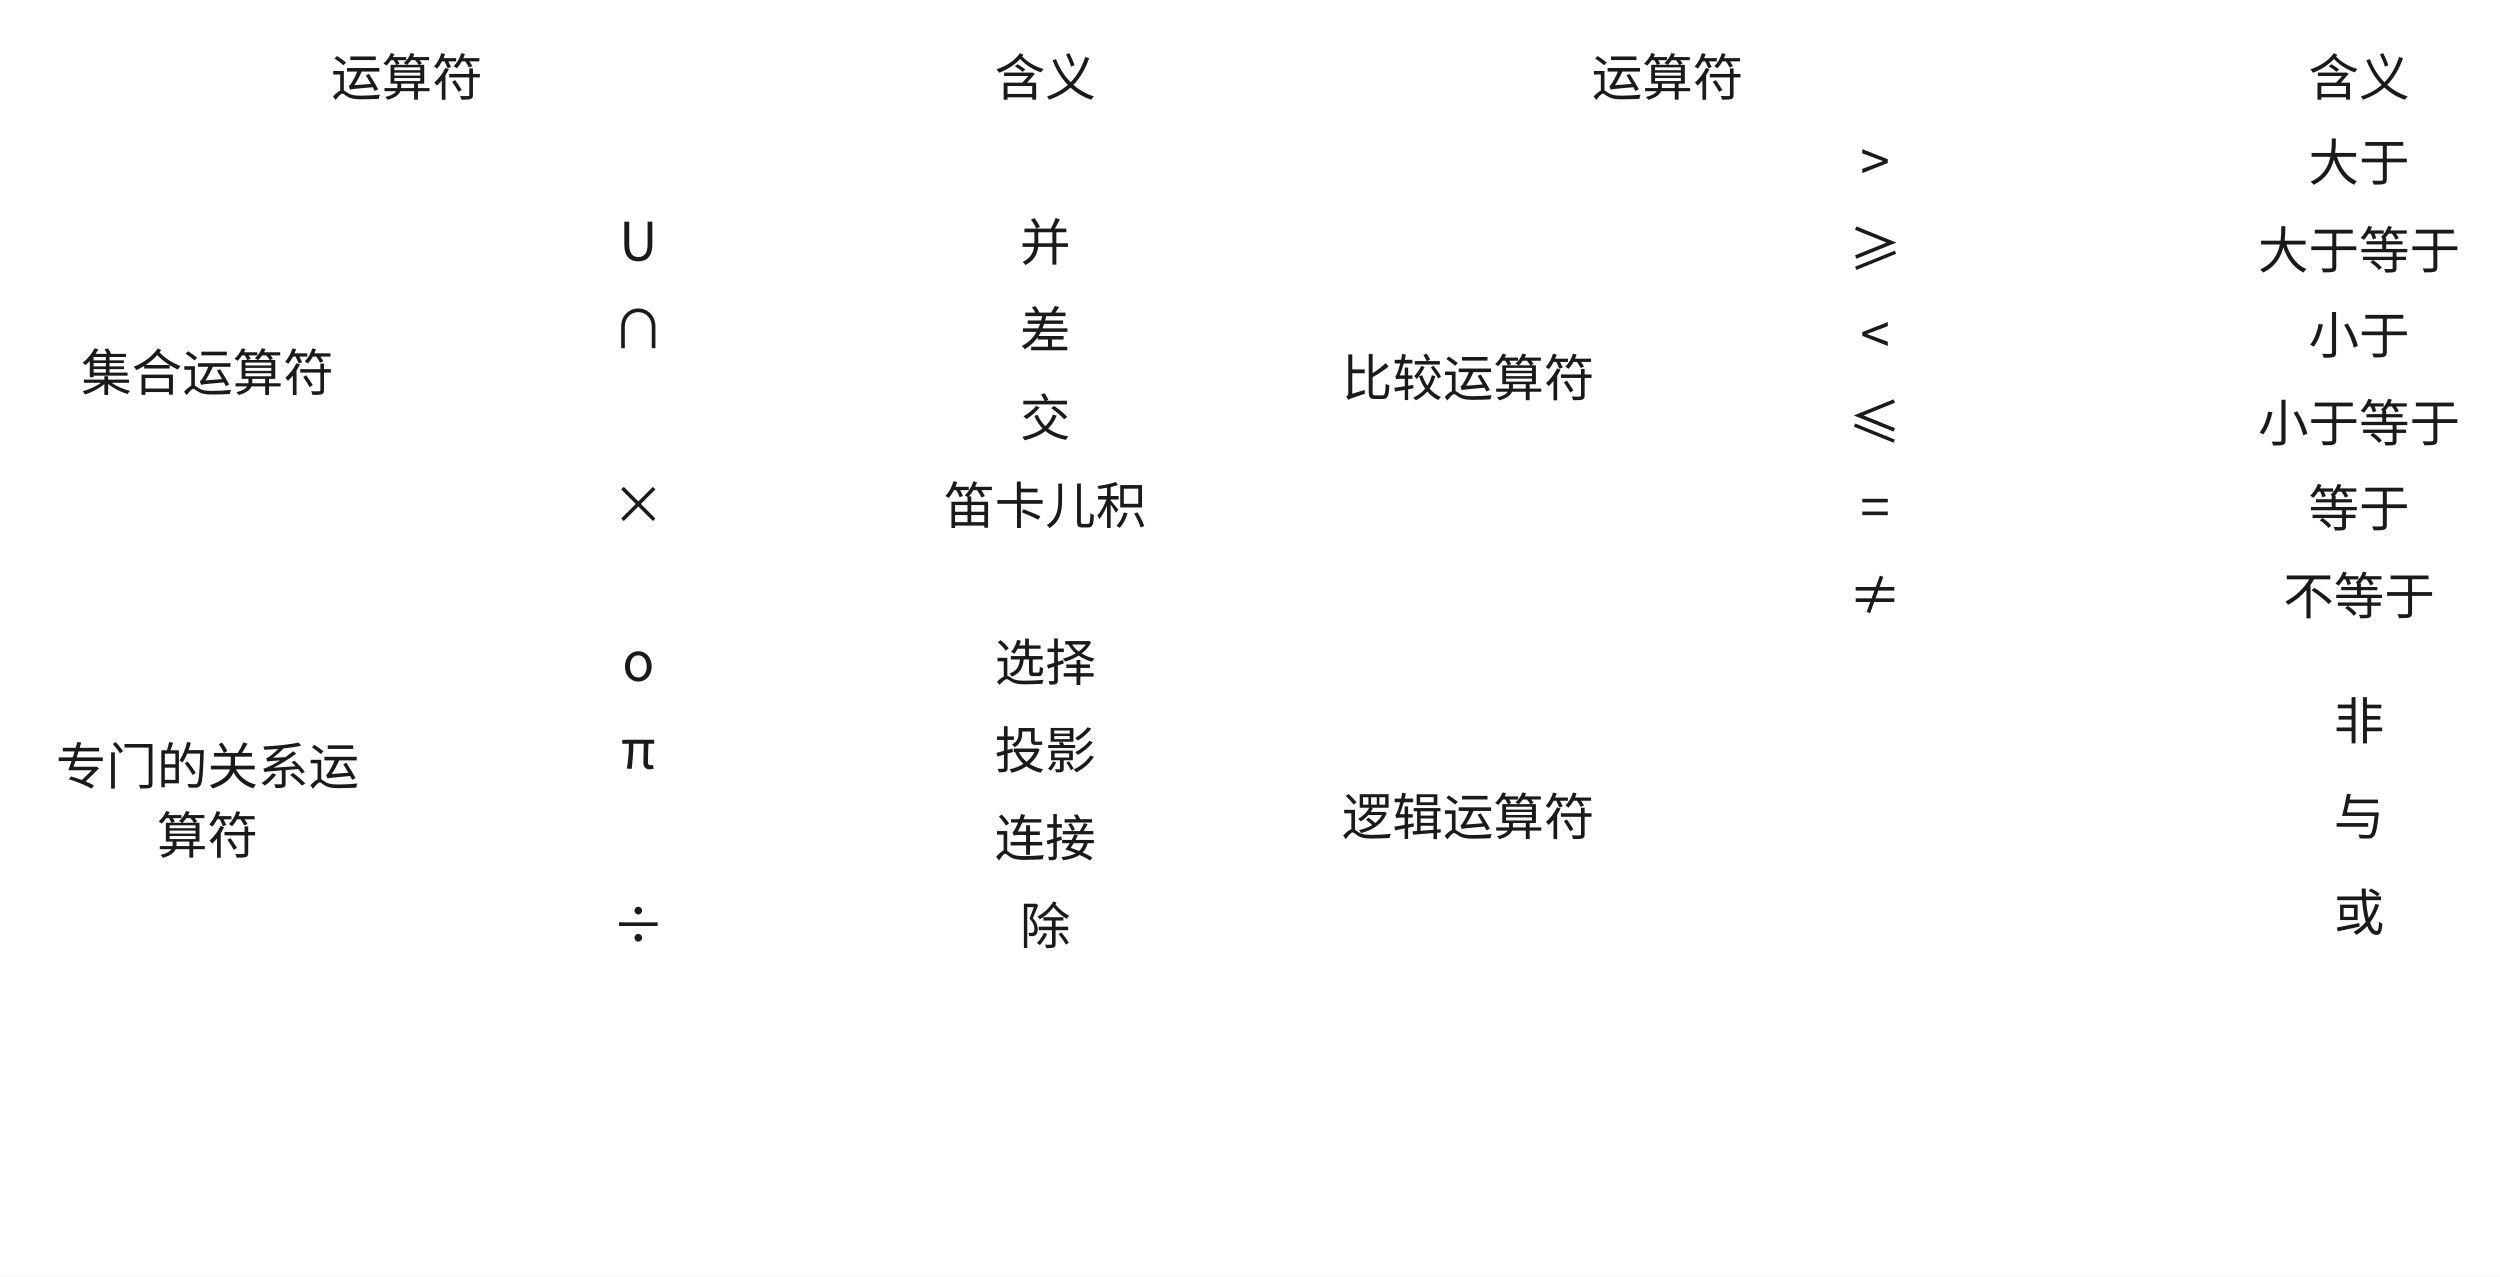
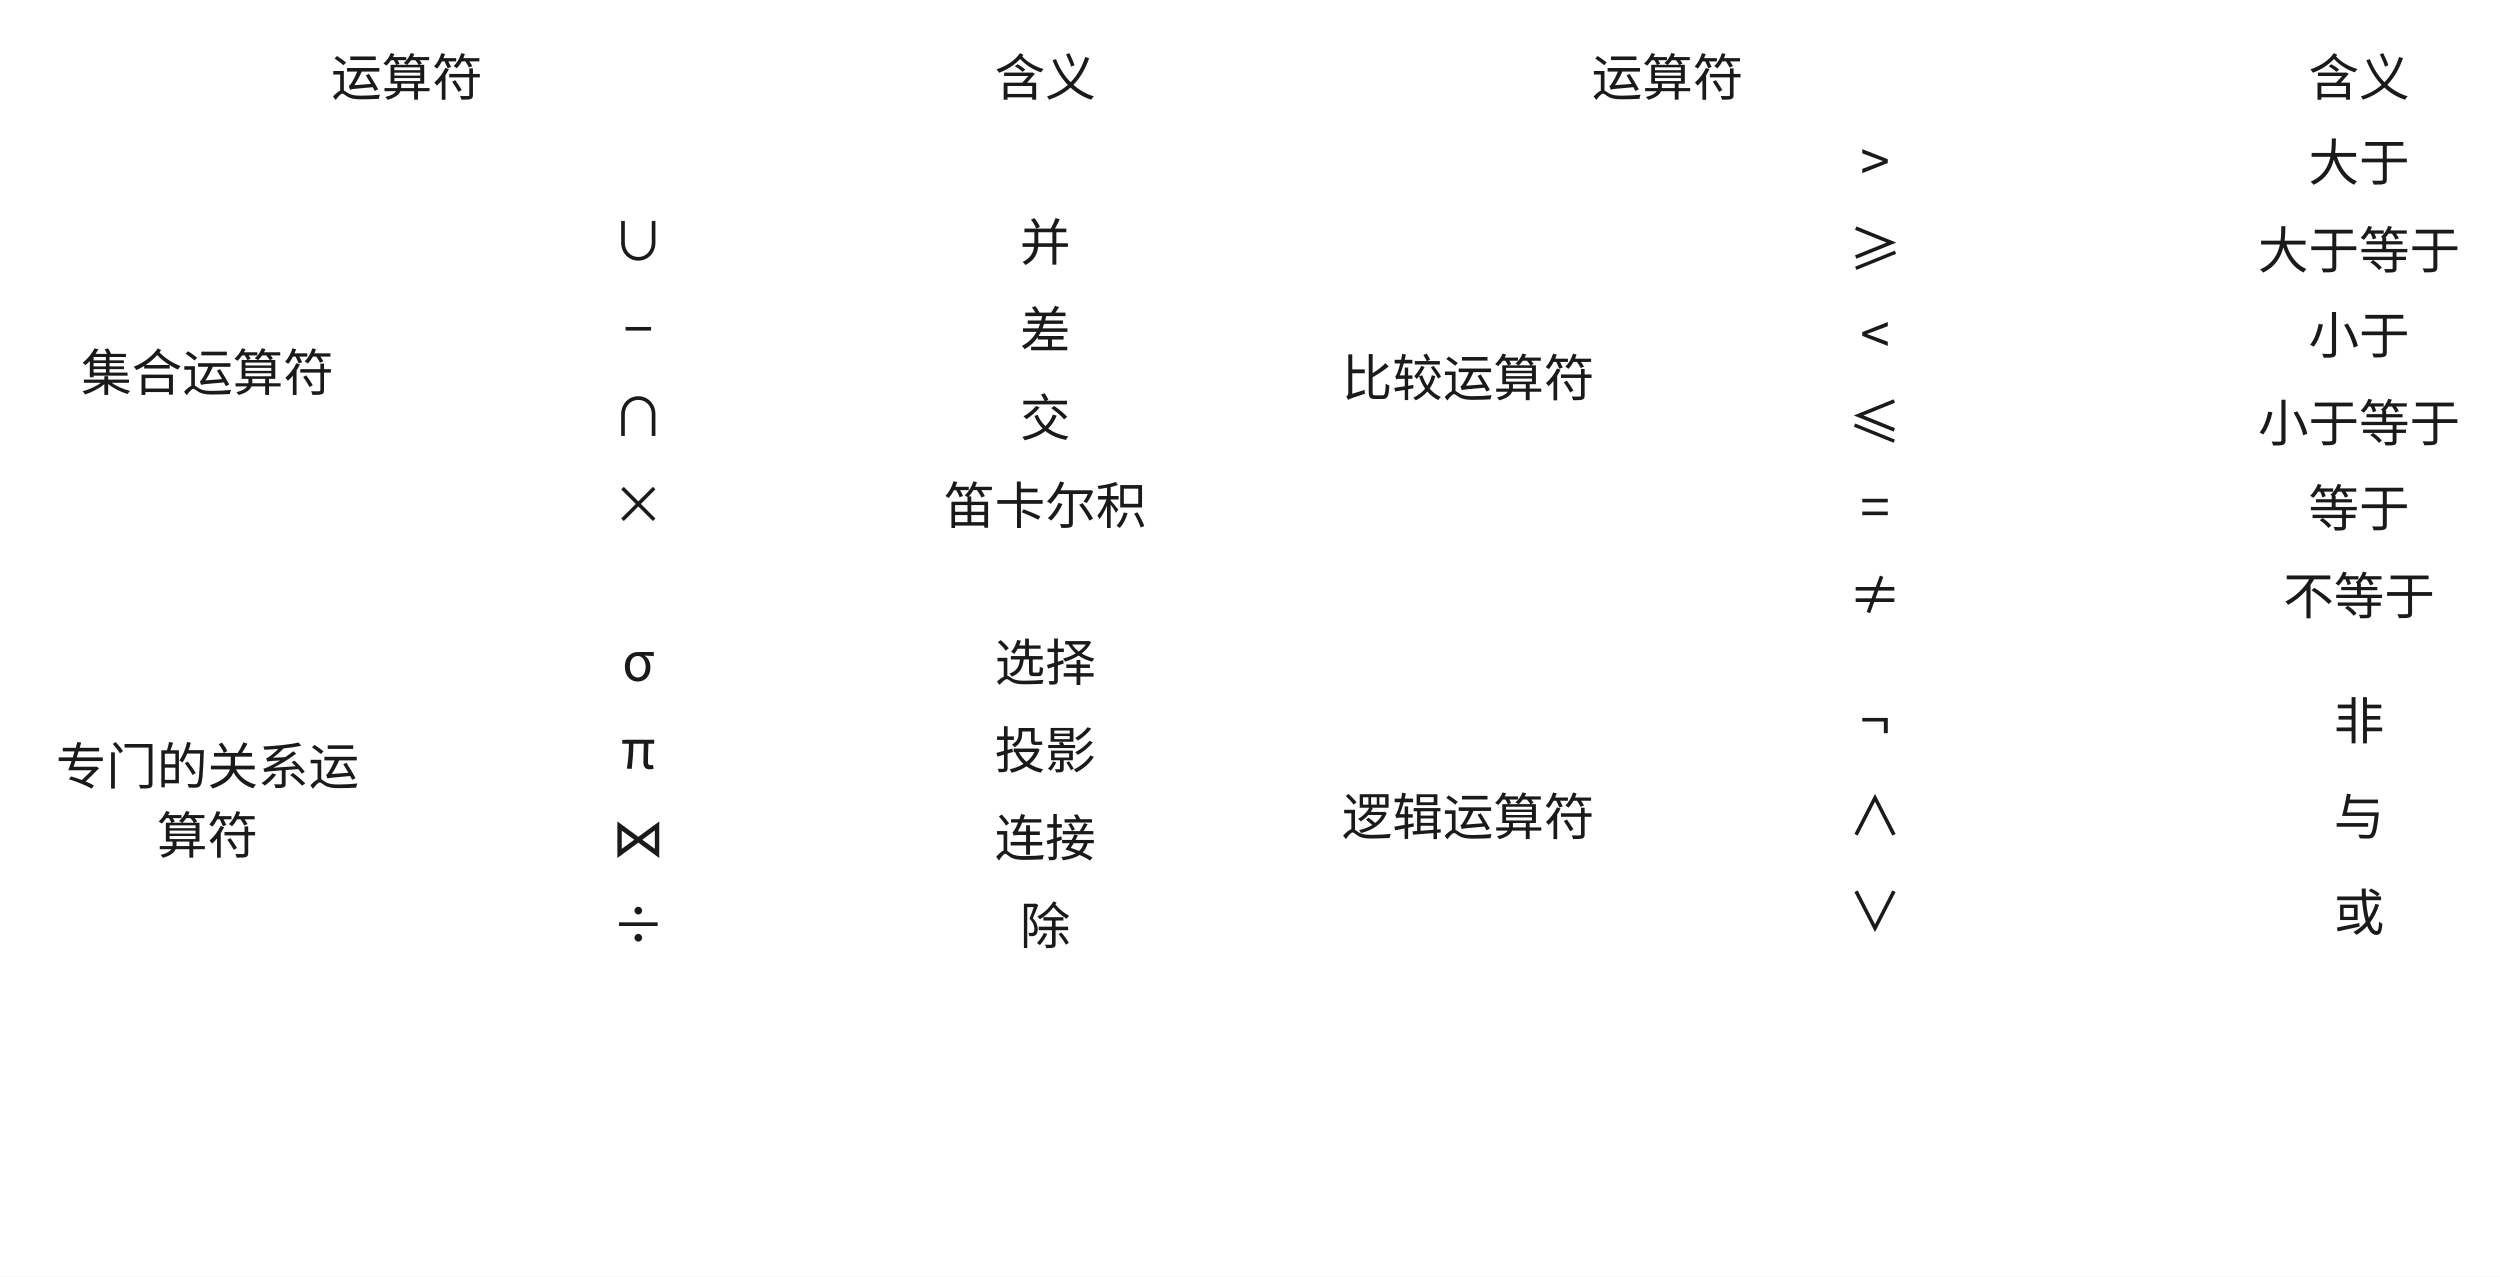
<svg xmlns="http://www.w3.org/2000/svg" width="1128" height="576" viewBox="0 0 940 480">
  <rect width="940" height="480" fill="#ffffff" />
  <style>
    .txt { fill:#1a1a1a; font-family:'WenQuanYi Zen Hei','Noto Sans CJK SC','Microsoft YaHei',sans-serif; font-size:19px; }
    .sym { font-family:'WenQuanYi Zen Hei','Noto Sans CJK SC','DejaVu Sans',sans-serif; font-size:20px; }
  </style>
  <text class="txt" x="153" y="36" text-anchor="middle">运算符</text>
  <text class="txt" x="393" y="36" text-anchor="middle">含义</text>
  <text class="txt" x="627" y="36" text-anchor="middle">运算符</text>
  <text class="txt" x="887" y="36" text-anchor="middle">含义</text>
  <text class="txt" x="78" y="147" text-anchor="middle">集合运算符</text>
  <text class="txt" x="78" y="295" text-anchor="middle">专门的关系运</text>
  <text class="txt" x="78" y="321" text-anchor="middle">算符</text>
  <text class="txt" x="552" y="149" text-anchor="middle">比较运算符</text>
  <text class="txt" x="552" y="314" text-anchor="middle">逻辑运算符</text>
-   <text class="txt sym" x="240" y="98" text-anchor="middle">U</text>
+   <text class="txt sym" x="240" y="98" text-anchor="middle">∪</text>
  <text class="txt" x="393" y="98" text-anchor="middle">并</text>
-   <text class="txt sym" x="240" y="131" text-anchor="middle">∩</text>
+   <text class="txt sym" x="240" y="131" text-anchor="middle">−</text>
  <text class="txt" x="393" y="131" text-anchor="middle">差</text>
+   <text class="txt sym" x="240" y="164" text-anchor="middle">∩</text>
  <text class="txt" x="393" y="164" text-anchor="middle">交</text>
  <text class="txt sym" x="240" y="197" text-anchor="middle">×</text>
-   <text class="txt" x="393" y="197" text-anchor="middle">笛卡儿积</text>
-   <text class="txt sym" x="240" y="256" text-anchor="middle">o</text>
+   <text class="txt" x="393" y="197" text-anchor="middle">笛卡尔积</text>
+   <text class="txt sym" x="240" y="256" text-anchor="middle">σ</text>
  <text class="txt" x="393" y="256" text-anchor="middle">选择</text>
  <text class="txt sym" x="240" y="289" text-anchor="middle">π</text>
  <text class="txt" x="393" y="289" text-anchor="middle">投影</text>
+   <text class="txt sym" x="240" y="322" text-anchor="middle">⋈</text>
  <text class="txt" x="393" y="322" text-anchor="middle">连接</text>
  <text class="txt sym" x="240" y="355" text-anchor="middle">÷</text>
  <text class="txt" x="393" y="355" text-anchor="middle">除</text>
  <text class="txt sym" x="705" y="68" text-anchor="middle">&gt;</text>
  <text class="txt" x="887" y="68" text-anchor="middle">大于</text>
  <text class="txt sym" x="705" y="101" text-anchor="middle">≥</text>
  <text class="txt" x="887" y="101" text-anchor="middle">大于等于</text>
  <text class="txt sym" x="705" y="133" text-anchor="middle">&lt;</text>
  <text class="txt" x="887" y="133" text-anchor="middle">小于</text>
  <text class="txt sym" x="705" y="166" text-anchor="middle">≤</text>
  <text class="txt" x="887" y="166" text-anchor="middle">小于等于</text>
  <text class="txt sym" x="705" y="198" text-anchor="middle">=</text>
  <text class="txt" x="887" y="198" text-anchor="middle">等于</text>
  <text class="txt sym" x="705" y="231" text-anchor="middle">≠</text>
  <text class="txt" x="887" y="231" text-anchor="middle">不等于</text>
+   <text class="txt sym" x="705" y="278" text-anchor="middle">¬</text>
  <text class="txt" x="887" y="278" text-anchor="middle">非</text>
+   <text class="txt sym" x="705" y="314" text-anchor="middle">∧</text>
  <text class="txt" x="887" y="314" text-anchor="middle">与</text>
+   <text class="txt sym" x="705" y="350" text-anchor="middle">∨</text>
  <text class="txt" x="887" y="350" text-anchor="middle">或</text>
</svg>
